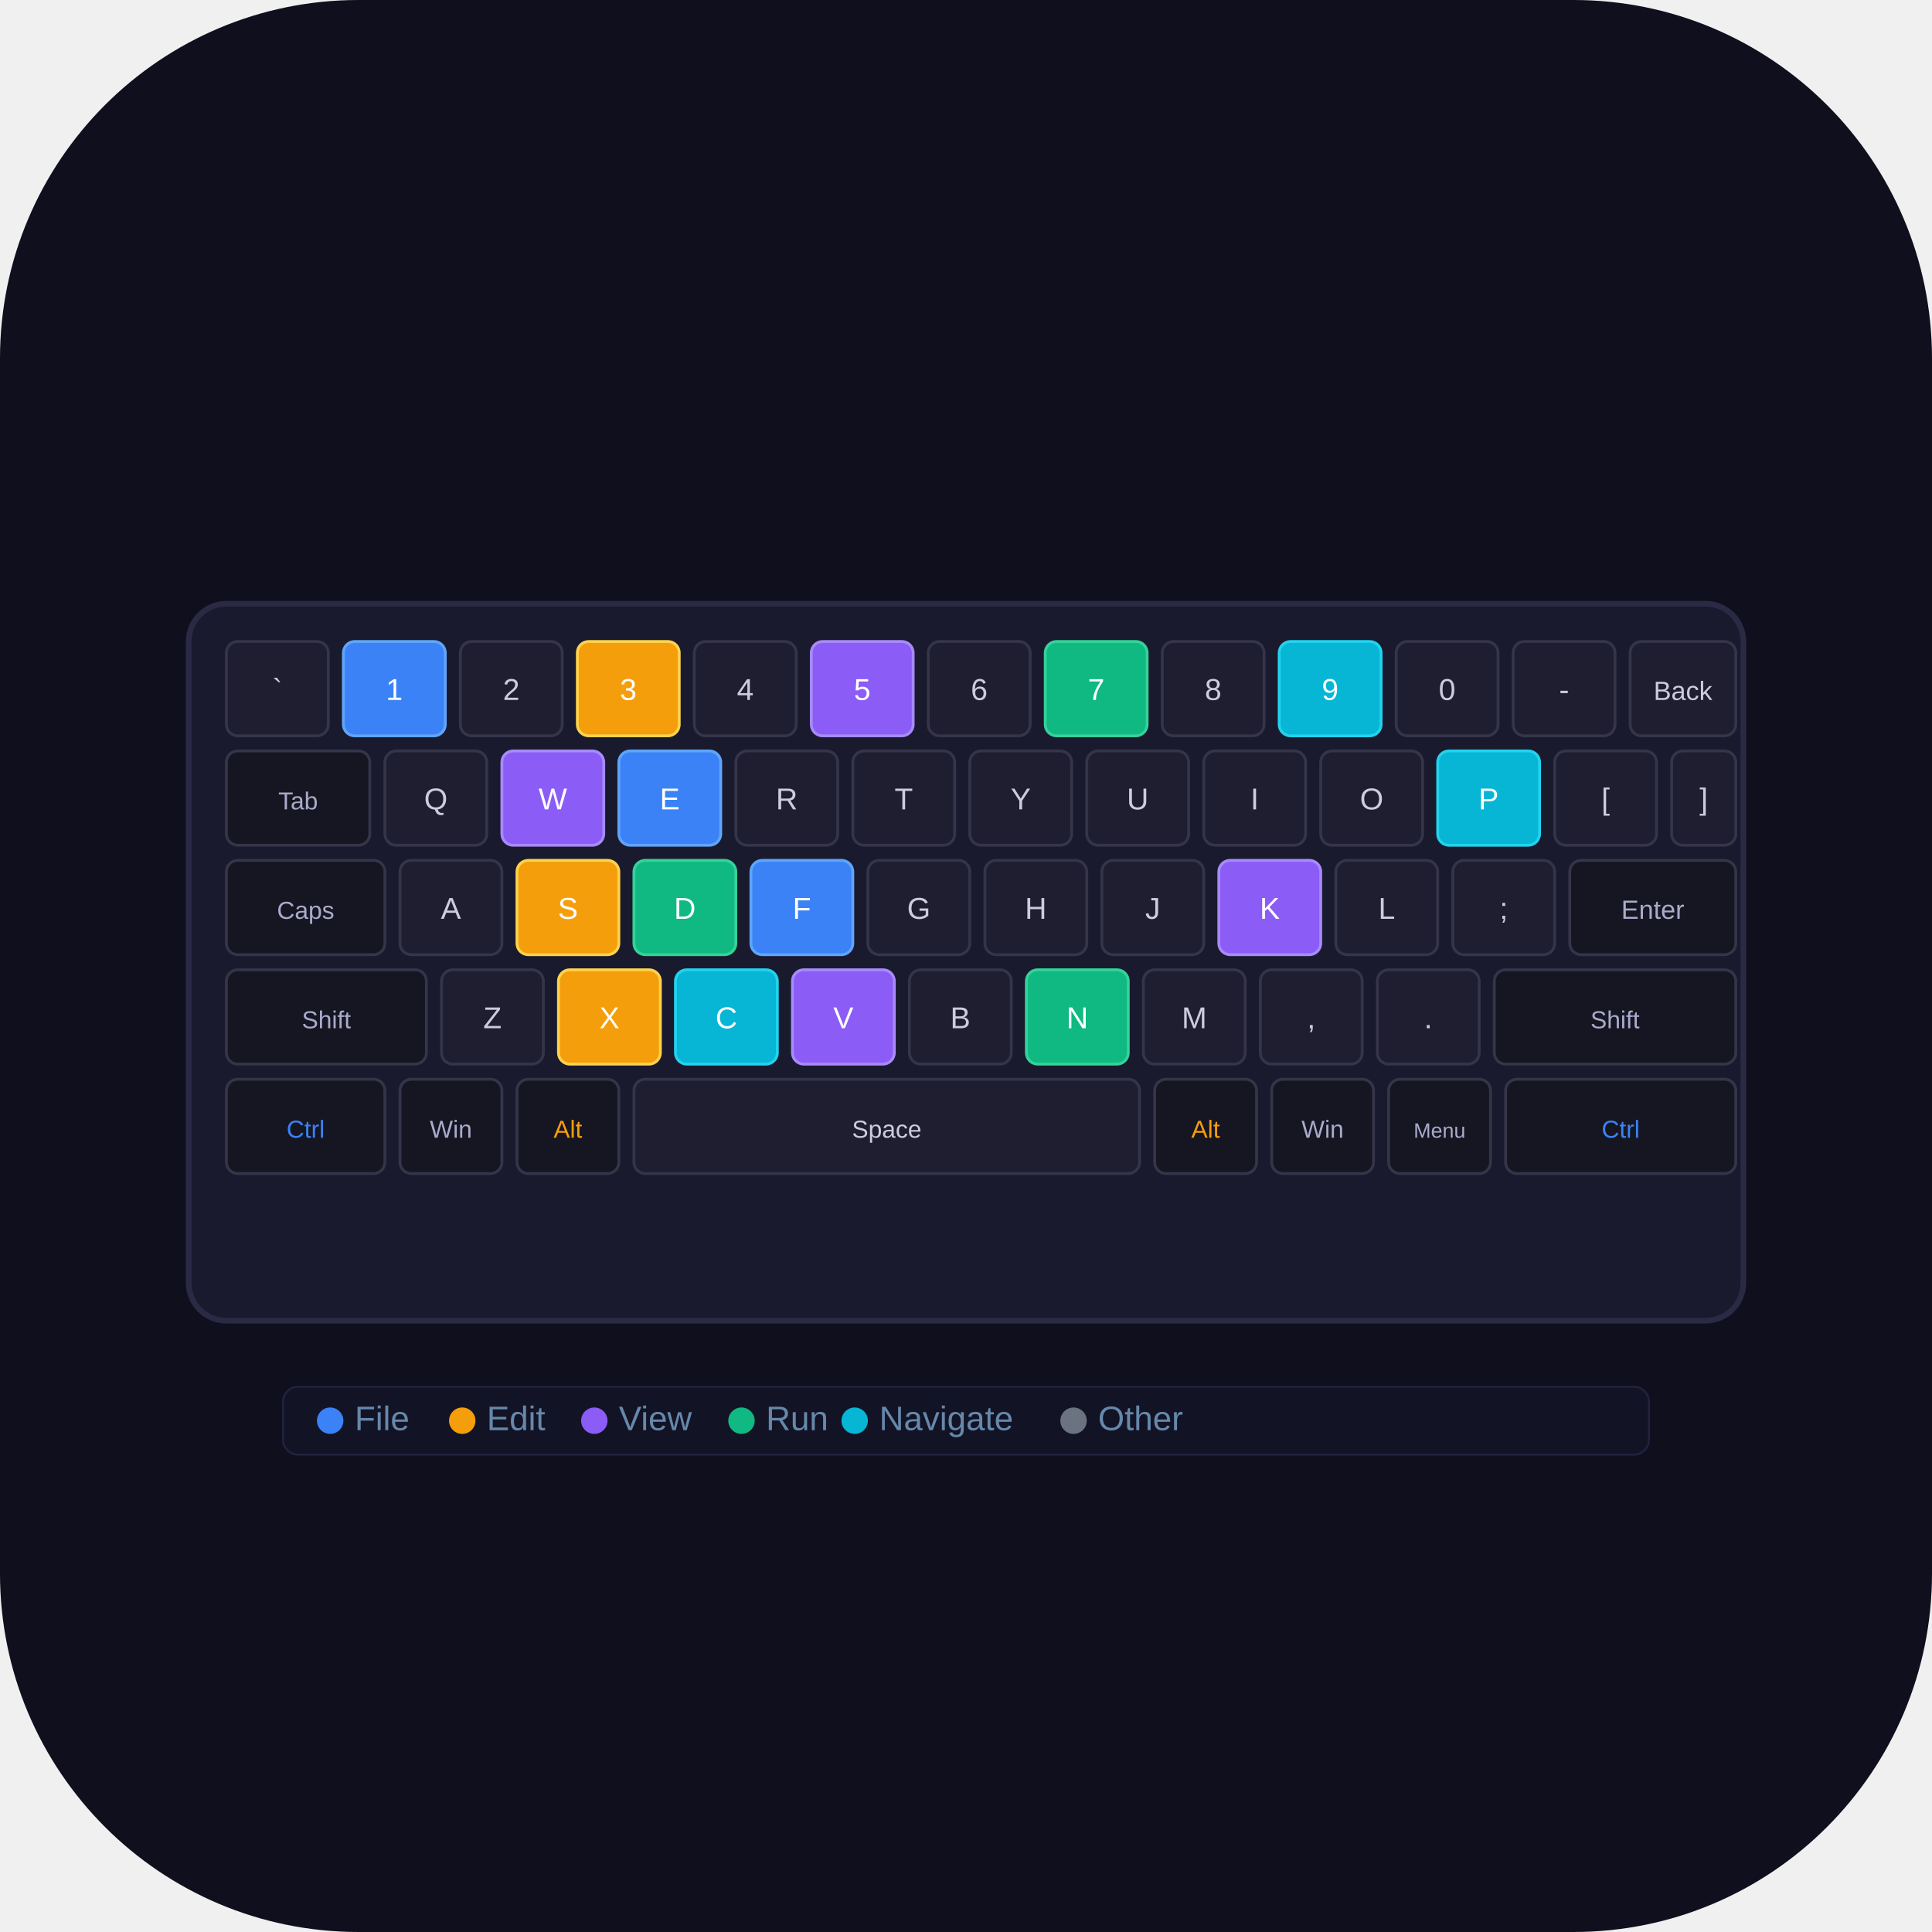
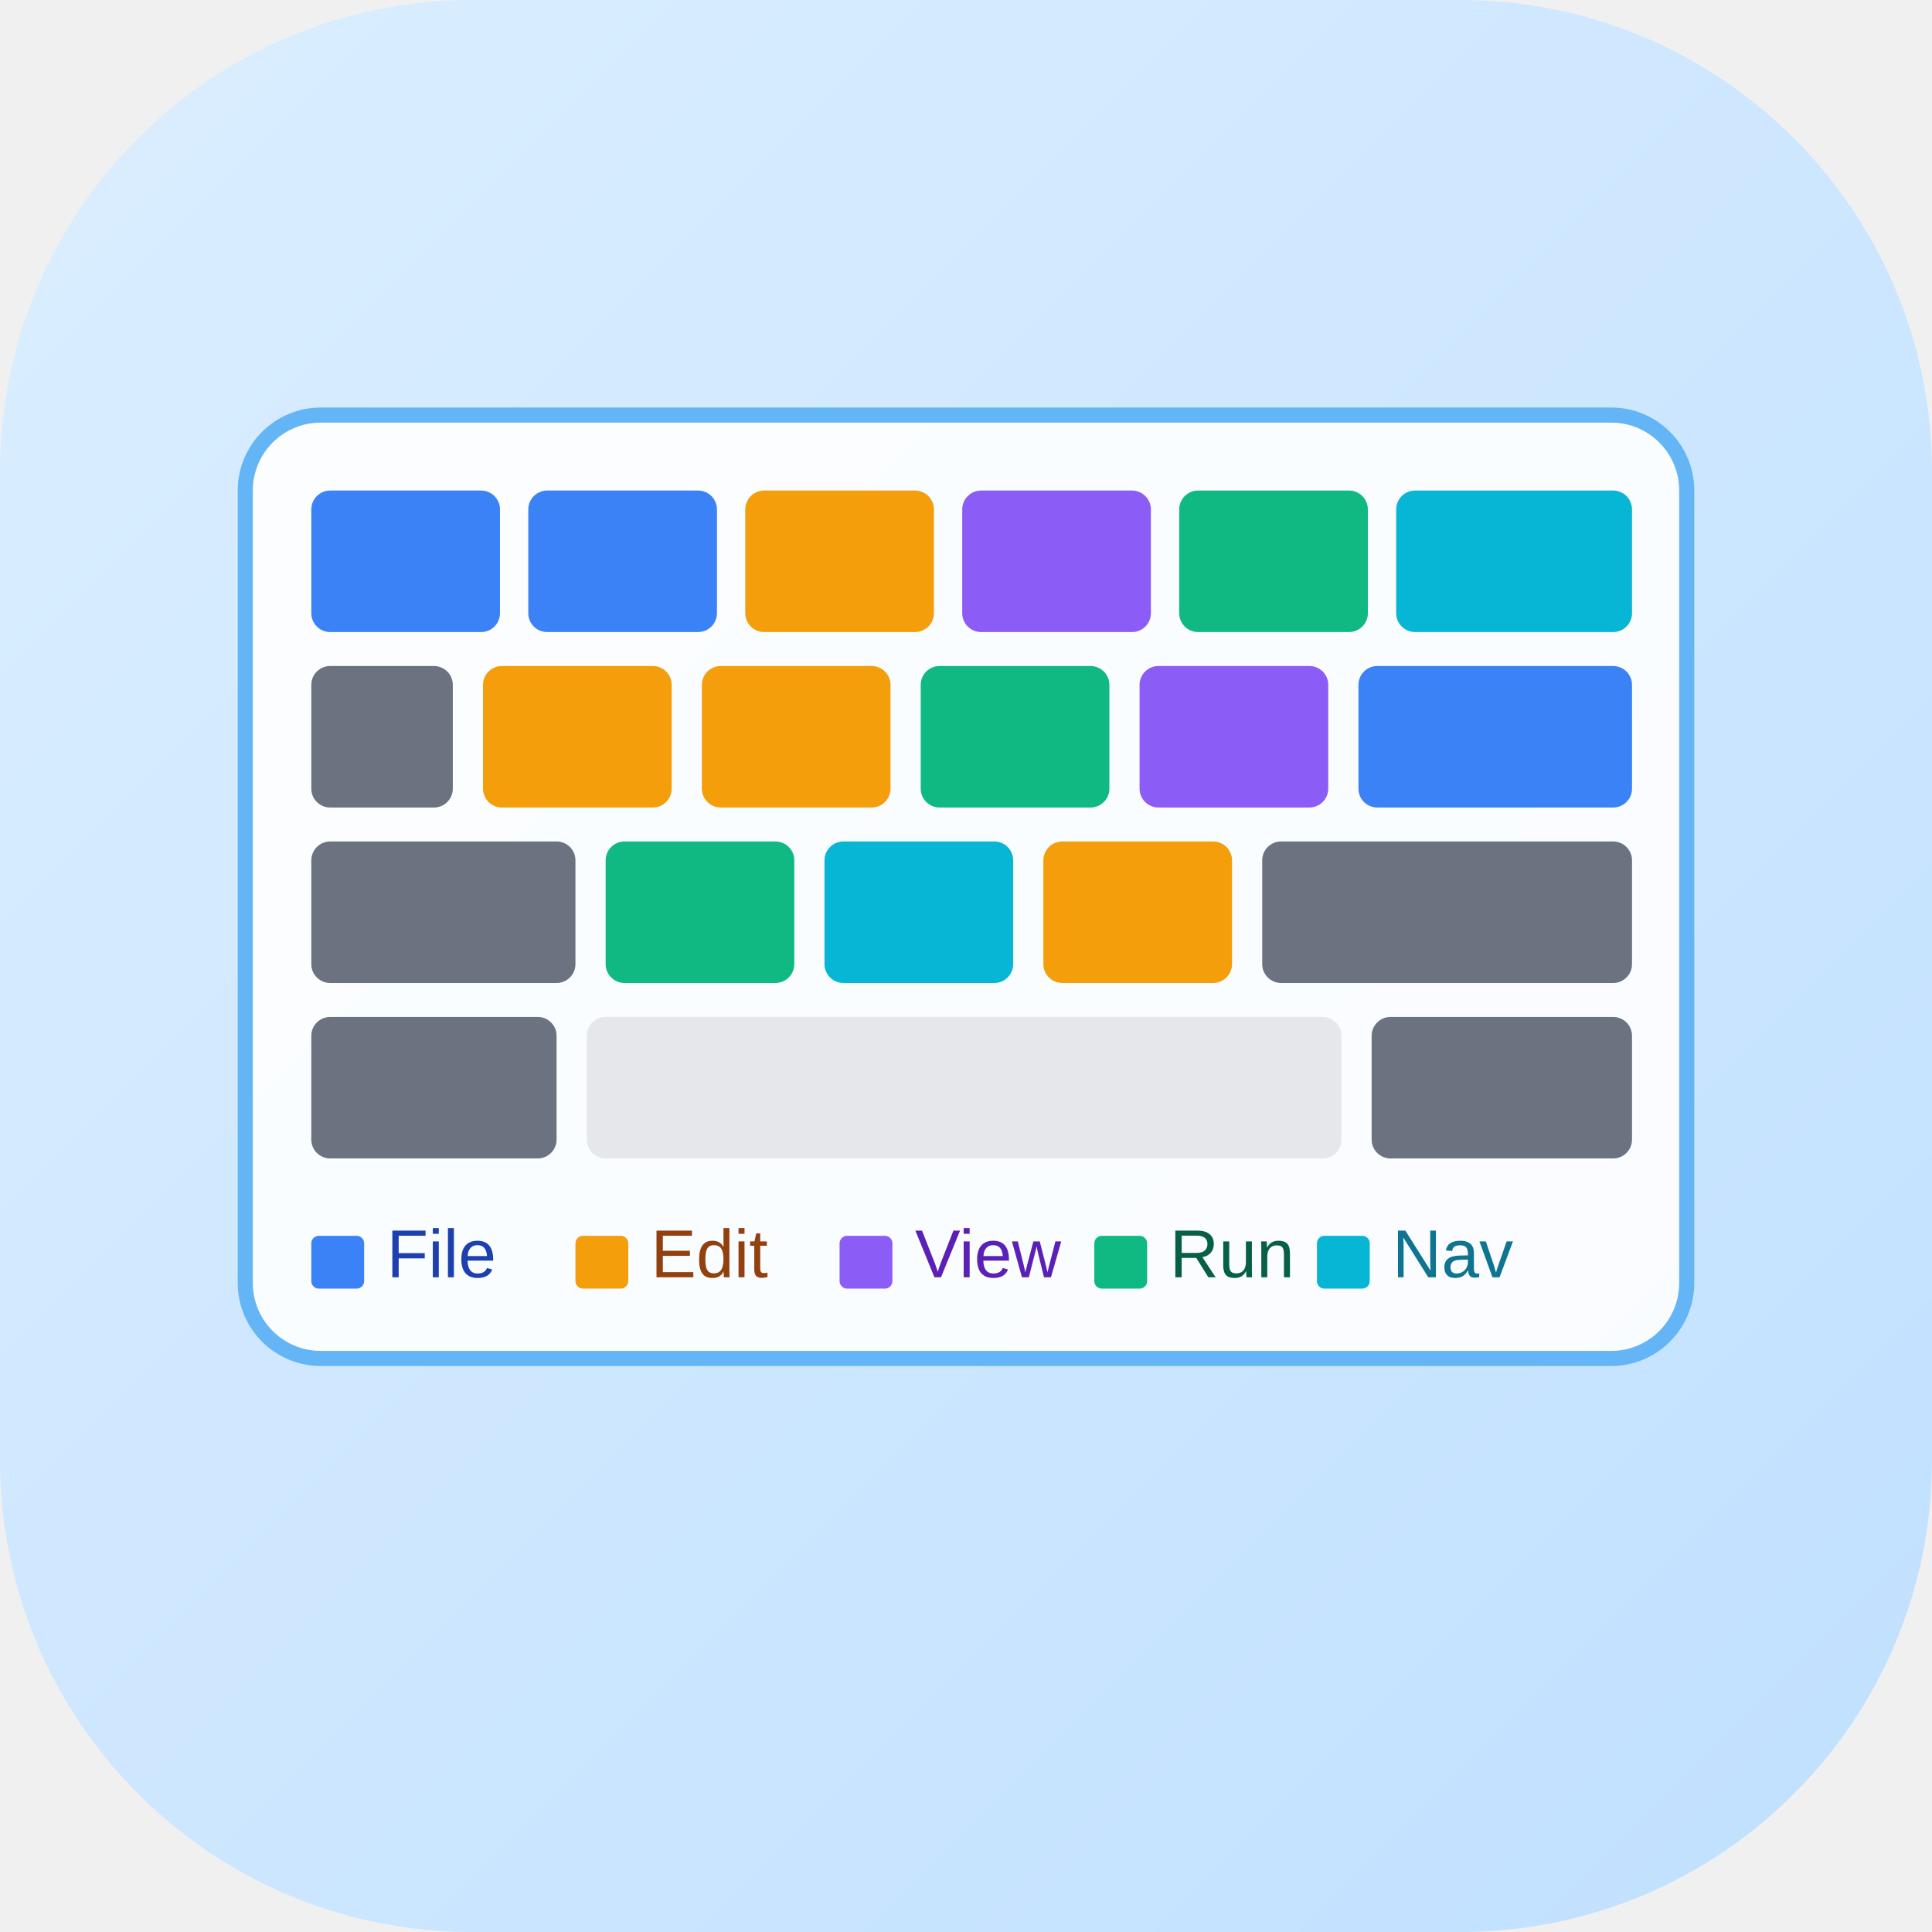
<svg xmlns="http://www.w3.org/2000/svg" viewBox="0 0 1024 1024">
-   <rect width="1024" height="1024" rx="190" fill="#0F0F1E" />
-   <rect x="100" y="320" width="824" height="380" rx="20" fill="#1A1A2E" stroke="#2A2A45" stroke-width="3" />
-   <rect x="120" y="340" width="54" height="50" rx="6" fill="#1E1E30" stroke="#35354A" stroke-width="1.5" />
-   <text x="147" y="371" text-anchor="middle" font-family="Segoe UI,Arial" font-size="16" fill="#CCCCDD">`</text>
-   <rect x="182" y="340" width="54" height="50" rx="6" fill="#3B82F6" stroke="#60A5FA" stroke-width="1.5" />
-   <text x="209" y="371" text-anchor="middle" font-family="Segoe UI,Arial" font-size="16" fill="white">1</text>
-   <rect x="244" y="340" width="54" height="50" rx="6" fill="#1E1E30" stroke="#35354A" stroke-width="1.5" />
-   <text x="271" y="371" text-anchor="middle" font-family="Segoe UI,Arial" font-size="16" fill="#CCCCDD">2</text>
-   <rect x="306" y="340" width="54" height="50" rx="6" fill="#F59E0B" stroke="#FCD34D" stroke-width="1.5" />
-   <text x="333" y="371" text-anchor="middle" font-family="Segoe UI,Arial" font-size="16" fill="white">3</text>
-   <rect x="368" y="340" width="54" height="50" rx="6" fill="#1E1E30" stroke="#35354A" stroke-width="1.5" />
-   <text x="395" y="371" text-anchor="middle" font-family="Segoe UI,Arial" font-size="16" fill="#CCCCDD">4</text>
-   <rect x="430" y="340" width="54" height="50" rx="6" fill="#8B5CF6" stroke="#A78BFA" stroke-width="1.5" />
-   <text x="457" y="371" text-anchor="middle" font-family="Segoe UI,Arial" font-size="16" fill="white">5</text>
-   <rect x="492" y="340" width="54" height="50" rx="6" fill="#1E1E30" stroke="#35354A" stroke-width="1.5" />
-   <text x="519" y="371" text-anchor="middle" font-family="Segoe UI,Arial" font-size="16" fill="#CCCCDD">6</text>
-   <rect x="554" y="340" width="54" height="50" rx="6" fill="#10B981" stroke="#34D399" stroke-width="1.5" />
-   <text x="581" y="371" text-anchor="middle" font-family="Segoe UI,Arial" font-size="16" fill="white">7</text>
-   <rect x="616" y="340" width="54" height="50" rx="6" fill="#1E1E30" stroke="#35354A" stroke-width="1.5" />
-   <text x="643" y="371" text-anchor="middle" font-family="Segoe UI,Arial" font-size="16" fill="#CCCCDD">8</text>
-   <rect x="678" y="340" width="54" height="50" rx="6" fill="#06B6D4" stroke="#22D3EE" stroke-width="1.5" />
-   <text x="705" y="371" text-anchor="middle" font-family="Segoe UI,Arial" font-size="16" fill="white">9</text>
-   <rect x="740" y="340" width="54" height="50" rx="6" fill="#1E1E30" stroke="#35354A" stroke-width="1.5" />
-   <text x="767" y="371" text-anchor="middle" font-family="Segoe UI,Arial" font-size="16" fill="#CCCCDD">0</text>
-   <rect x="802" y="340" width="54" height="50" rx="6" fill="#1E1E30" stroke="#35354A" stroke-width="1.5" />
-   <text x="829" y="371" text-anchor="middle" font-family="Segoe UI,Arial" font-size="16" fill="#CCCCDD">-</text>
-   <rect x="864" y="340" width="56" height="50" rx="6" fill="#1E1E30" stroke="#35354A" stroke-width="1.5" />
-   <text x="892" y="371" text-anchor="middle" font-family="Segoe UI,Arial" font-size="14" fill="#CCCCDD">Back</text>
-   <rect x="120" y="398" width="76" height="50" rx="6" fill="#161622" stroke="#35354A" stroke-width="1.5" />
-   <text x="158" y="429" text-anchor="middle" font-family="Segoe UI,Arial" font-size="13" fill="#AAAACC">Tab</text>
-   <rect x="204" y="398" width="54" height="50" rx="6" fill="#1E1E30" stroke="#35354A" stroke-width="1.5" />
-   <text x="231" y="429" text-anchor="middle" font-family="Segoe UI,Arial" font-size="16" fill="#CCCCDD">Q</text>
-   <rect x="266" y="398" width="54" height="50" rx="6" fill="#8B5CF6" stroke="#A78BFA" stroke-width="1.5" />
-   <text x="293" y="429" text-anchor="middle" font-family="Segoe UI,Arial" font-size="16" fill="white">W</text>
-   <rect x="328" y="398" width="54" height="50" rx="6" fill="#3B82F6" stroke="#60A5FA" stroke-width="1.5" />
-   <text x="355" y="429" text-anchor="middle" font-family="Segoe UI,Arial" font-size="16" fill="white">E</text>
-   <rect x="390" y="398" width="54" height="50" rx="6" fill="#1E1E30" stroke="#35354A" stroke-width="1.5" />
-   <text x="417" y="429" text-anchor="middle" font-family="Segoe UI,Arial" font-size="16" fill="#CCCCDD">R</text>
-   <rect x="452" y="398" width="54" height="50" rx="6" fill="#1E1E30" stroke="#35354A" stroke-width="1.5" />
-   <text x="479" y="429" text-anchor="middle" font-family="Segoe UI,Arial" font-size="16" fill="#CCCCDD">T</text>
-   <rect x="514" y="398" width="54" height="50" rx="6" fill="#1E1E30" stroke="#35354A" stroke-width="1.5" />
-   <text x="541" y="429" text-anchor="middle" font-family="Segoe UI,Arial" font-size="16" fill="#CCCCDD">Y</text>
-   <rect x="576" y="398" width="54" height="50" rx="6" fill="#1E1E30" stroke="#35354A" stroke-width="1.5" />
-   <text x="603" y="429" text-anchor="middle" font-family="Segoe UI,Arial" font-size="16" fill="#CCCCDD">U</text>
-   <rect x="638" y="398" width="54" height="50" rx="6" fill="#1E1E30" stroke="#35354A" stroke-width="1.5" />
-   <text x="665" y="429" text-anchor="middle" font-family="Segoe UI,Arial" font-size="16" fill="#CCCCDD">I</text>
-   <rect x="700" y="398" width="54" height="50" rx="6" fill="#1E1E30" stroke="#35354A" stroke-width="1.5" />
-   <text x="727" y="429" text-anchor="middle" font-family="Segoe UI,Arial" font-size="16" fill="#CCCCDD">O</text>
-   <rect x="762" y="398" width="54" height="50" rx="6" fill="#06B6D4" stroke="#22D3EE" stroke-width="1.5" />
-   <text x="789" y="429" text-anchor="middle" font-family="Segoe UI,Arial" font-size="16" fill="white">P</text>
-   <rect x="824" y="398" width="54" height="50" rx="6" fill="#1E1E30" stroke="#35354A" stroke-width="1.5" />
-   <text x="851" y="429" text-anchor="middle" font-family="Segoe UI,Arial" font-size="16" fill="#CCCCDD">[</text>
-   <rect x="886" y="398" width="34" height="50" rx="6" fill="#1E1E30" stroke="#35354A" stroke-width="1.5" />
-   <text x="903" y="429" text-anchor="middle" font-family="Segoe UI,Arial" font-size="16" fill="#CCCCDD">]</text>
-   <rect x="120" y="456" width="84" height="50" rx="6" fill="#161622" stroke="#35354A" stroke-width="1.5" />
-   <text x="162" y="487" text-anchor="middle" font-family="Segoe UI,Arial" font-size="13" fill="#AAAACC">Caps</text>
-   <rect x="212" y="456" width="54" height="50" rx="6" fill="#1E1E30" stroke="#35354A" stroke-width="1.5" />
-   <text x="239" y="487" text-anchor="middle" font-family="Segoe UI,Arial" font-size="16" fill="#CCCCDD">A</text>
-   <rect x="274" y="456" width="54" height="50" rx="6" fill="#F59E0B" stroke="#FCD34D" stroke-width="1.5" />
-   <text x="301" y="487" text-anchor="middle" font-family="Segoe UI,Arial" font-size="16" fill="white">S</text>
-   <rect x="336" y="456" width="54" height="50" rx="6" fill="#10B981" stroke="#34D399" stroke-width="1.5" />
-   <text x="363" y="487" text-anchor="middle" font-family="Segoe UI,Arial" font-size="16" fill="white">D</text>
-   <rect x="398" y="456" width="54" height="50" rx="6" fill="#3B82F6" stroke="#60A5FA" stroke-width="1.5" />
-   <text x="425" y="487" text-anchor="middle" font-family="Segoe UI,Arial" font-size="16" fill="white">F</text>
-   <rect x="460" y="456" width="54" height="50" rx="6" fill="#1E1E30" stroke="#35354A" stroke-width="1.5" />
-   <text x="487" y="487" text-anchor="middle" font-family="Segoe UI,Arial" font-size="16" fill="#CCCCDD">G</text>
-   <rect x="522" y="456" width="54" height="50" rx="6" fill="#1E1E30" stroke="#35354A" stroke-width="1.5" />
-   <text x="549" y="487" text-anchor="middle" font-family="Segoe UI,Arial" font-size="16" fill="#CCCCDD">H</text>
-   <rect x="584" y="456" width="54" height="50" rx="6" fill="#1E1E30" stroke="#35354A" stroke-width="1.5" />
-   <text x="611" y="487" text-anchor="middle" font-family="Segoe UI,Arial" font-size="16" fill="#CCCCDD">J</text>
-   <rect x="646" y="456" width="54" height="50" rx="6" fill="#8B5CF6" stroke="#A78BFA" stroke-width="1.5" />
-   <text x="673" y="487" text-anchor="middle" font-family="Segoe UI,Arial" font-size="16" fill="white">K</text>
-   <rect x="708" y="456" width="54" height="50" rx="6" fill="#1E1E30" stroke="#35354A" stroke-width="1.5" />
-   <text x="735" y="487" text-anchor="middle" font-family="Segoe UI,Arial" font-size="16" fill="#CCCCDD">L</text>
-   <rect x="770" y="456" width="54" height="50" rx="6" fill="#1E1E30" stroke="#35354A" stroke-width="1.5" />
-   <text x="797" y="487" text-anchor="middle" font-family="Segoe UI,Arial" font-size="16" fill="#CCCCDD">;</text>
-   <rect x="832" y="456" width="88" height="50" rx="6" fill="#161622" stroke="#35354A" stroke-width="1.5" />
-   <text x="876" y="487" text-anchor="middle" font-family="Segoe UI,Arial" font-size="14" fill="#AAAACC">Enter</text>
-   <rect x="120" y="514" width="106" height="50" rx="6" fill="#161622" stroke="#35354A" stroke-width="1.5" />
-   <text x="173" y="545" text-anchor="middle" font-family="Segoe UI,Arial" font-size="13" fill="#AAAACC">Shift</text>
-   <rect x="234" y="514" width="54" height="50" rx="6" fill="#1E1E30" stroke="#35354A" stroke-width="1.5" />
-   <text x="261" y="545" text-anchor="middle" font-family="Segoe UI,Arial" font-size="16" fill="#CCCCDD">Z</text>
-   <rect x="296" y="514" width="54" height="50" rx="6" fill="#F59E0B" stroke="#FCD34D" stroke-width="1.5" />
-   <text x="323" y="545" text-anchor="middle" font-family="Segoe UI,Arial" font-size="16" fill="white">X</text>
-   <rect x="358" y="514" width="54" height="50" rx="6" fill="#06B6D4" stroke="#22D3EE" stroke-width="1.5" />
-   <text x="385" y="545" text-anchor="middle" font-family="Segoe UI,Arial" font-size="16" fill="white">C</text>
-   <rect x="420" y="514" width="54" height="50" rx="6" fill="#8B5CF6" stroke="#A78BFA" stroke-width="1.5" />
-   <text x="447" y="545" text-anchor="middle" font-family="Segoe UI,Arial" font-size="16" fill="white">V</text>
-   <rect x="482" y="514" width="54" height="50" rx="6" fill="#1E1E30" stroke="#35354A" stroke-width="1.5" />
-   <text x="509" y="545" text-anchor="middle" font-family="Segoe UI,Arial" font-size="16" fill="#CCCCDD">B</text>
-   <rect x="544" y="514" width="54" height="50" rx="6" fill="#10B981" stroke="#34D399" stroke-width="1.5" />
-   <text x="571" y="545" text-anchor="middle" font-family="Segoe UI,Arial" font-size="16" fill="white">N</text>
-   <rect x="606" y="514" width="54" height="50" rx="6" fill="#1E1E30" stroke="#35354A" stroke-width="1.5" />
-   <text x="633" y="545" text-anchor="middle" font-family="Segoe UI,Arial" font-size="16" fill="#CCCCDD">M</text>
-   <rect x="668" y="514" width="54" height="50" rx="6" fill="#1E1E30" stroke="#35354A" stroke-width="1.5" />
-   <text x="695" y="545" text-anchor="middle" font-family="Segoe UI,Arial" font-size="16" fill="#CCCCDD">,</text>
-   <rect x="730" y="514" width="54" height="50" rx="6" fill="#1E1E30" stroke="#35354A" stroke-width="1.5" />
-   <text x="757" y="545" text-anchor="middle" font-family="Segoe UI,Arial" font-size="16" fill="#CCCCDD">.</text>
-   <rect x="792" y="514" width="128" height="50" rx="6" fill="#161622" stroke="#35354A" stroke-width="1.5" />
-   <text x="856" y="545" text-anchor="middle" font-family="Segoe UI,Arial" font-size="13" fill="#AAAACC">Shift</text>
-   <rect x="120" y="572" width="84" height="50" rx="6" fill="#161622" stroke="#35354A" stroke-width="1.5" />
-   <text x="162" y="603" text-anchor="middle" font-family="Segoe UI,Arial" font-size="13" fill="#3B82F6">Ctrl</text>
-   <rect x="212" y="572" width="54" height="50" rx="6" fill="#161622" stroke="#35354A" stroke-width="1.5" />
-   <text x="239" y="603" text-anchor="middle" font-family="Segoe UI,Arial" font-size="13" fill="#AAAACC">Win</text>
-   <rect x="274" y="572" width="54" height="50" rx="6" fill="#161622" stroke="#35354A" stroke-width="1.5" />
-   <text x="301" y="603" text-anchor="middle" font-family="Segoe UI,Arial" font-size="13" fill="#F59E0B">Alt</text>
-   <rect x="336" y="572" width="268" height="50" rx="6" fill="#1E1E30" stroke="#35354A" stroke-width="1.5" />
-   <text x="470" y="603" text-anchor="middle" font-family="Segoe UI,Arial" font-size="13" fill="#CCCCDD">Space</text>
-   <rect x="612" y="572" width="54" height="50" rx="6" fill="#161622" stroke="#35354A" stroke-width="1.5" />
-   <text x="639" y="603" text-anchor="middle" font-family="Segoe UI,Arial" font-size="13" fill="#F59E0B">Alt</text>
-   <rect x="674" y="572" width="54" height="50" rx="6" fill="#161622" stroke="#35354A" stroke-width="1.5" />
-   <text x="701" y="603" text-anchor="middle" font-family="Segoe UI,Arial" font-size="13" fill="#AAAACC">Win</text>
-   <rect x="736" y="572" width="54" height="50" rx="6" fill="#161622" stroke="#35354A" stroke-width="1.5" />
-   <text x="763" y="603" text-anchor="middle" font-family="Segoe UI,Arial" font-size="11" fill="#AAAACC">Menu</text>
-   <rect x="798" y="572" width="122" height="50" rx="6" fill="#161622" stroke="#35354A" stroke-width="1.5" />
-   <text x="859" y="603" text-anchor="middle" font-family="Segoe UI,Arial" font-size="13" fill="#3B82F6">Ctrl</text>
-   <rect x="150" y="735" width="724" height="36" rx="8" fill="#131326" stroke="#222240" stroke-width="1" />
-   <circle cx="175" cy="753" r="7" fill="#3B82F6" />
-   <text x="188" y="758" font-family="Segoe UI,Arial" font-size="18" fill="#6688AA">File</text>
-   <circle cx="245" cy="753" r="7" fill="#F59E0B" />
-   <text x="258" y="758" font-family="Segoe UI,Arial" font-size="18" fill="#6688AA">Edit</text>
-   <circle cx="315" cy="753" r="7" fill="#8B5CF6" />
-   <text x="328" y="758" font-family="Segoe UI,Arial" font-size="18" fill="#6688AA">View</text>
-   <circle cx="393" cy="753" r="7" fill="#10B981" />
-   <text x="406" y="758" font-family="Segoe UI,Arial" font-size="18" fill="#6688AA">Run</text>
-   <circle cx="453" cy="753" r="7" fill="#06B6D4" />
-   <text x="466" y="758" font-family="Segoe UI,Arial" font-size="18" fill="#6688AA">Navigate</text>
-   <circle cx="569" cy="753" r="7" fill="#6B7280" />
-   <text x="582" y="758" font-family="Segoe UI,Arial" font-size="18" fill="#6688AA">Other</text>
+   <defs>
+     <linearGradient id="bg1" x1="0%" y1="0%" x2="100%" y2="100%">
+       <stop offset="0%" stop-color="#DBEEFF" />
+       <stop offset="100%" stop-color="#C0E0FF" />
+     </linearGradient>
+   </defs>
+   <rect width="1024" height="1024" rx="250" fill="url(#bg1)" />
+   <rect x="130" y="220" width="764" height="500" rx="40" fill="#FFFFFF" opacity="0.9" />
+   <rect x="130" y="220" width="764" height="500" rx="40" fill="none" stroke="#64B5F6" stroke-width="8" />
+   <rect x="165" y="260" width="100" height="75" rx="10" fill="#3B82F6" />
+   <rect x="280" y="260" width="100" height="75" rx="10" fill="#3B82F6" />
+   <rect x="395" y="260" width="100" height="75" rx="10" fill="#F59E0B" />
+   <rect x="510" y="260" width="100" height="75" rx="10" fill="#8B5CF6" />
+   <rect x="625" y="260" width="100" height="75" rx="10" fill="#10B981" />
+   <rect x="740" y="260" width="125" height="75" rx="10" fill="#06B6D4" />
+   <rect x="165" y="353" width="75" height="75" rx="10" fill="#6B7280" />
+   <rect x="256" y="353" width="100" height="75" rx="10" fill="#F59E0B" />
+   <rect x="372" y="353" width="100" height="75" rx="10" fill="#F59E0B" />
+   <rect x="488" y="353" width="100" height="75" rx="10" fill="#10B981" />
+   <rect x="604" y="353" width="100" height="75" rx="10" fill="#8B5CF6" />
+   <rect x="720" y="353" width="145" height="75" rx="10" fill="#3B82F6" />
+   <rect x="165" y="446" width="140" height="75" rx="10" fill="#6B7280" />
+   <rect x="321" y="446" width="100" height="75" rx="10" fill="#10B981" />
+   <rect x="437" y="446" width="100" height="75" rx="10" fill="#06B6D4" />
+   <rect x="553" y="446" width="100" height="75" rx="10" fill="#F59E0B" />
+   <rect x="669" y="446" width="196" height="75" rx="10" fill="#6B7280" />
+   <rect x="165" y="539" width="130" height="75" rx="10" fill="#6B7280" />
+   <rect x="311" y="539" width="400" height="75" rx="10" fill="#E5E7EB" />
+   <rect x="727" y="539" width="138" height="75" rx="10" fill="#6B7280" />
+   <rect x="165" y="655" width="28" height="28" rx="4" fill="#3B82F6" />
+   <text x="205" y="677" font-family="Arial,sans-serif" font-size="36" fill="#1E40AF">File</text>
+   <rect x="305" y="655" width="28" height="28" rx="4" fill="#F59E0B" />
+   <text x="345" y="677" font-family="Arial,sans-serif" font-size="36" fill="#92400E">Edit</text>
+   <rect x="445" y="655" width="28" height="28" rx="4" fill="#8B5CF6" />
+   <text x="485" y="677" font-family="Arial,sans-serif" font-size="36" fill="#5B21B6">View</text>
+   <rect x="580" y="655" width="28" height="28" rx="4" fill="#10B981" />
+   <text x="620" y="677" font-family="Arial,sans-serif" font-size="36" fill="#065F46">Run</text>
+   <rect x="698" y="655" width="28" height="28" rx="4" fill="#06B6D4" />
+   <text x="738" y="677" font-family="Arial,sans-serif" font-size="36" fill="#0E7490">Nav</text>
</svg>
